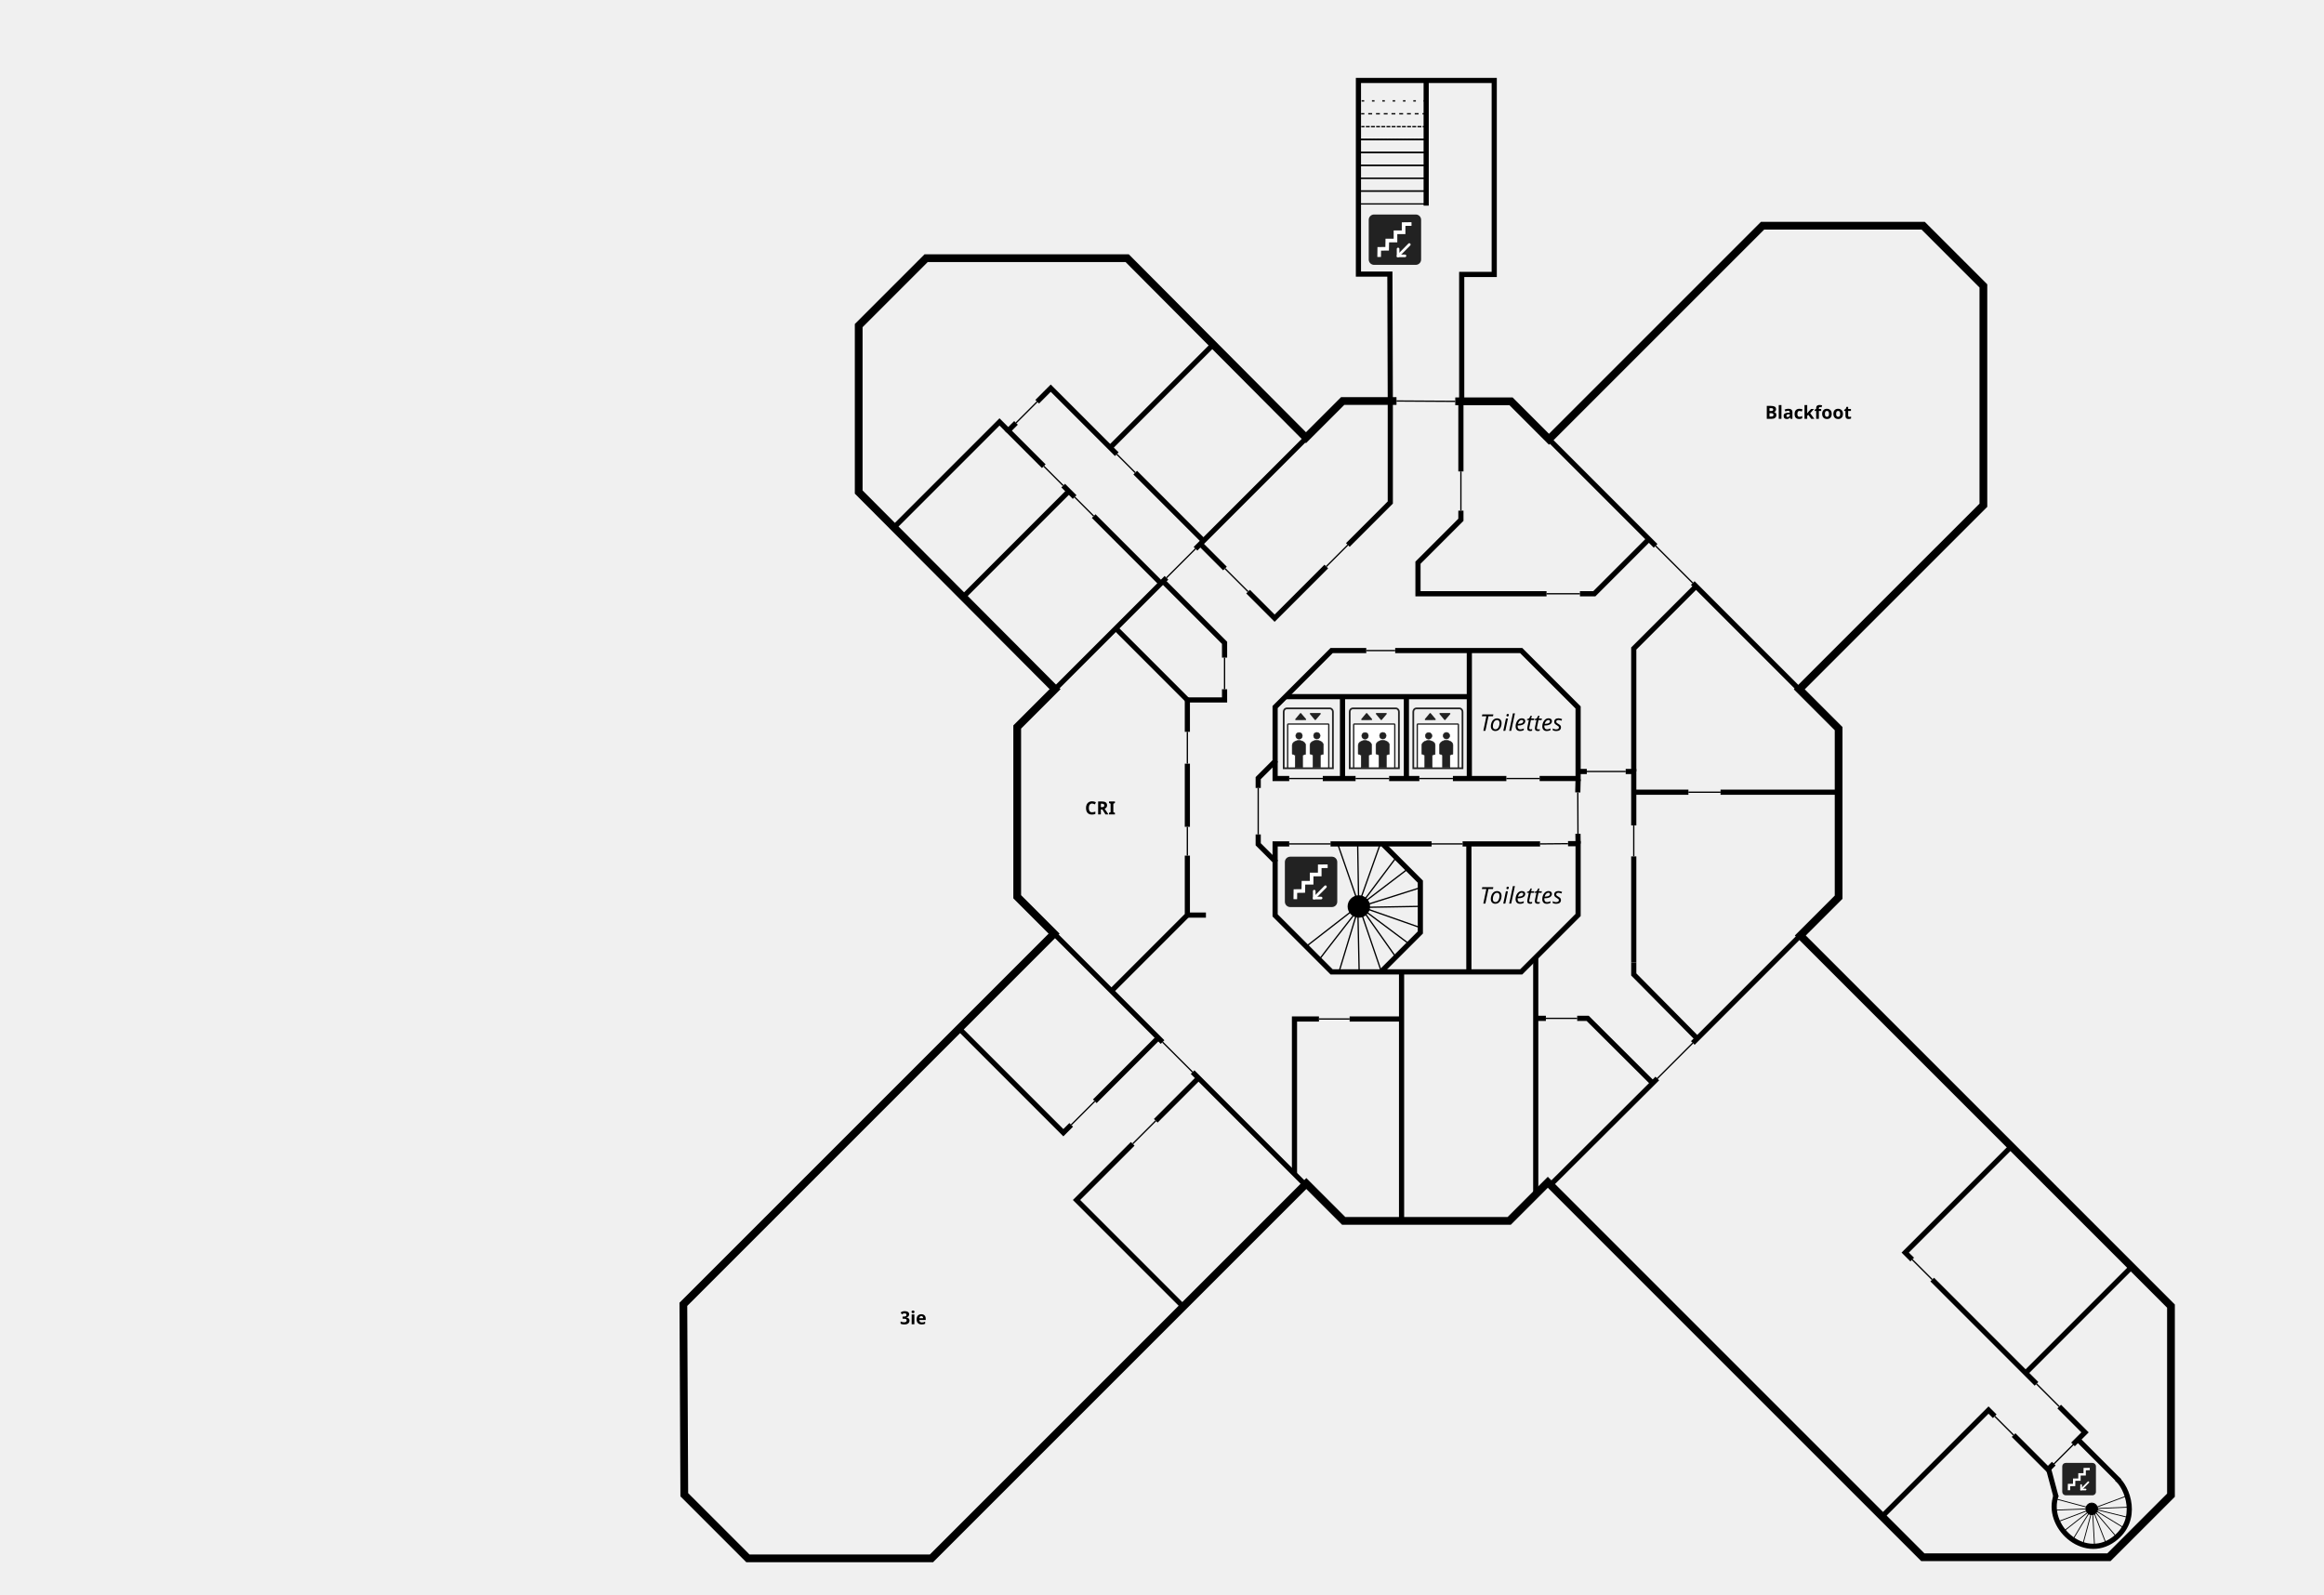
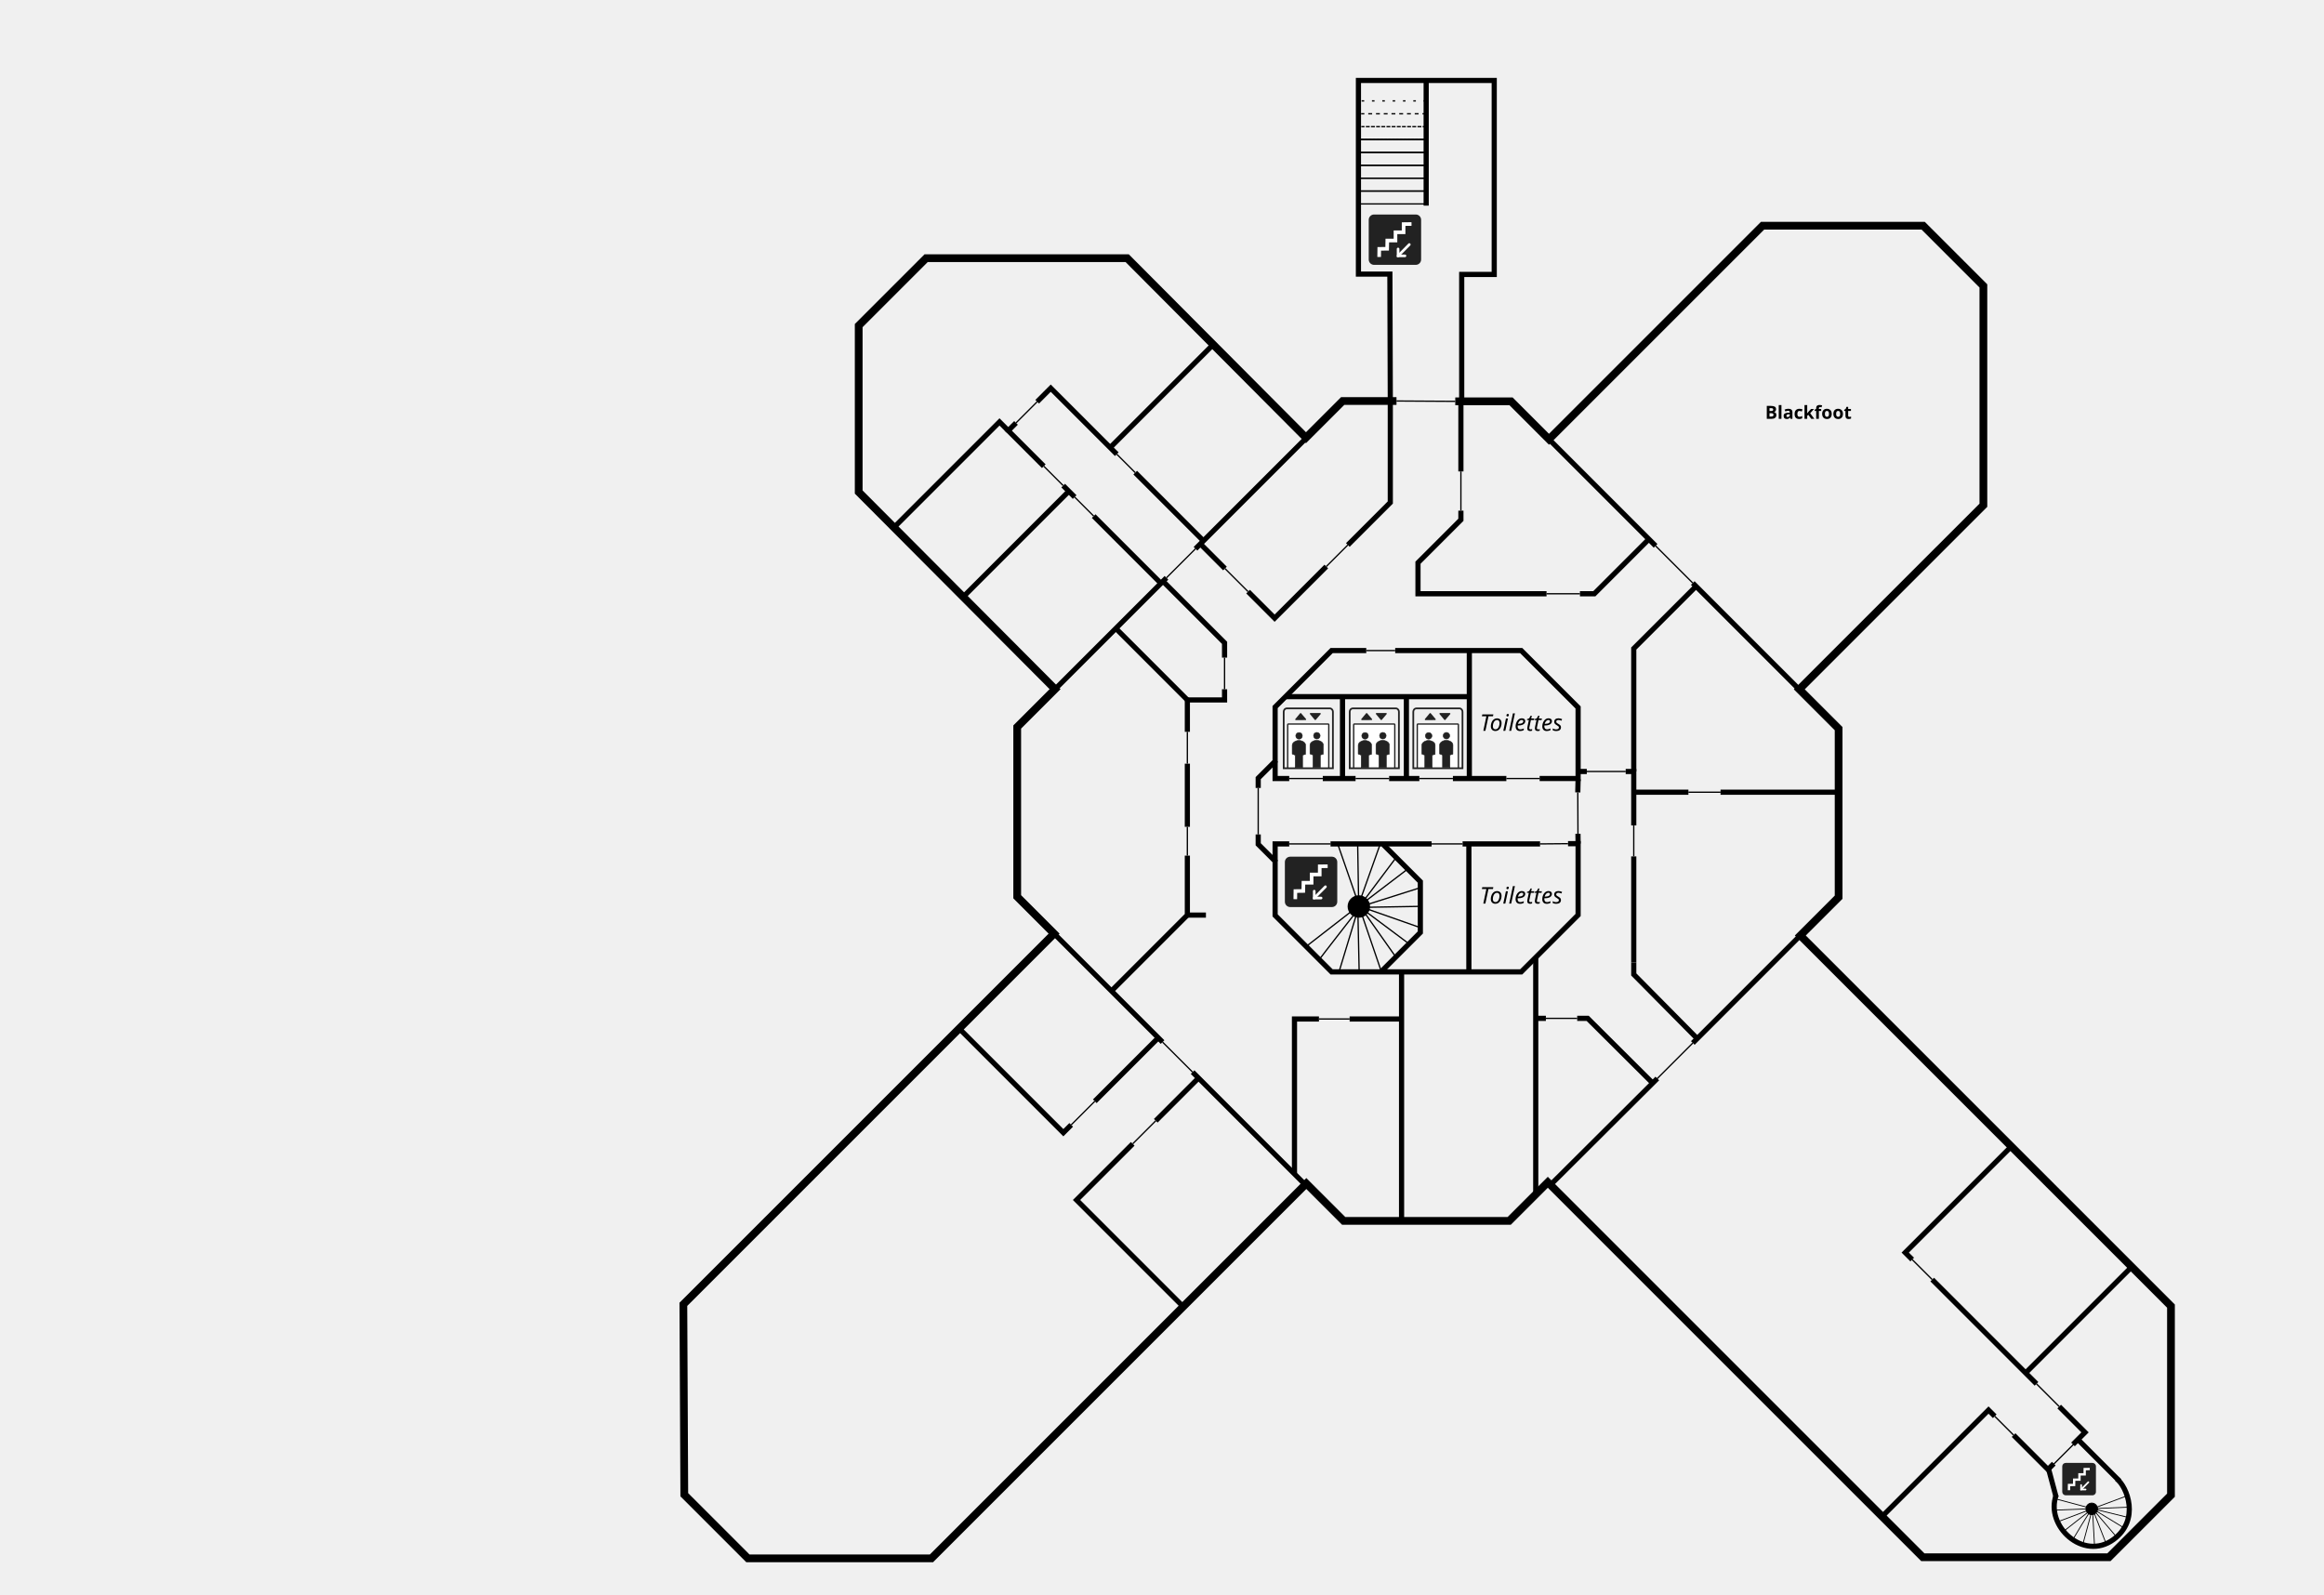
<svg xmlns="http://www.w3.org/2000/svg" xmlns:xlink="http://www.w3.org/1999/xlink" width="100%" height="100%" viewBox="0 0 1800 1235" id="svg2" version="1.1">
  <defs id="defs4">
    <clipPath id="clip0">
      <rect id="rect5457" height="615" width="613" x="0" y="0" />
    </clipPath>
  </defs>
  <g id="layer1" transform="translate(277.3214,102.2806)">
    <g id="g4314" />
    <path style="fill:none;stroke:#000000;stroke-width:6;stroke-linecap:butt;stroke-linejoin:miter;stroke-miterlimit:4;stroke-dasharray:none;stroke-opacity:1" d="m 849.821,208.612 h 43.214 l 29.375,29.375 165.438,-165.438 h 124.364 l 46.651,46.651 v 169.889 l -142.587,142.587 30.465,30.465 V 592.704 l -29.673,29.673 287.083,287.083 v 146.473 l -48.058,48.058 H 1211.964 L 921.507,813.534 891.607,843.434 H 763.393 L 734.464,814.505 444.107,1104.862 H 301.964 L 252.679,1055.576 251.964,908.076 539.107,620.934 510.536,592.362 V 460.879 L 539.861,431.554 387.765,278.857 V 149.936 l 52.212,-52.212 h 155.753 L 734.188,236.783 762.631,208.341 h 41.669" id="path910" />
    <path style="fill:none;stroke:#000000;stroke-width:4;stroke-linecap:butt;stroke-linejoin:miter;stroke-miterlimit:4;stroke-dasharray:none;stroke-opacity:1" d="m 915.167,500.78 h 29.799 l -0.004,-55.053 -44.068,-44.068 h -97.606 m -22.396,0 H 754.044 l -43.752,43.752 v 41.984 l -13.1,13.1 v 7.608" id="path912" />
    <path style="fill:none;stroke:#000000;stroke-width:4;stroke-linecap:butt;stroke-linejoin:miter;stroke-opacity:1;stroke-miterlimit:4;stroke-dasharray:none" d="m 710.292,487.396 v 13.385 h 10.922" id="path914" />
    <path style="fill:none;stroke:#000000;stroke-width:4;stroke-linecap:butt;stroke-linejoin:miter;stroke-opacity:1;stroke-miterlimit:4;stroke-dasharray:none" d="m 937.164,551.238 h 7.8 l 0,55.243 -44.068,44.068 h -97.606 -49.245 l -43.752,-43.752 v -41.984 l -13.1,-13.1 v -7.608" id="path912-7" />
    <path style="fill:none;stroke:#000000;stroke-width:4;stroke-linecap:butt;stroke-linejoin:miter;stroke-opacity:1;stroke-miterlimit:4;stroke-dasharray:none" d="m 710.292,564.812 v -13.385 h 10.922" id="path914-2" />
    <path style="fill:none;stroke:#000000;stroke-width:4;stroke-linecap:butt;stroke-linejoin:miter;stroke-miterlimit:4;stroke-dasharray:none;stroke-opacity:1" d="M 860.714,401.112 V 501.541" id="path937" />
    <path style="fill:none;stroke:#000000;stroke-width:4;stroke-linecap:butt;stroke-linejoin:miter;stroke-opacity:1;stroke-miterlimit:4;stroke-dasharray:none" d="M 860.893,437.362 H 718.75" id="path939" />
    <path style="fill:none;stroke:#000000;stroke-width:4;stroke-linecap:butt;stroke-linejoin:miter;stroke-miterlimit:4;stroke-dasharray:none;stroke-opacity:1" d="m 762.5,437.184 v 64.357" id="path941" />
    <path style="fill:none;stroke:#000000;stroke-width:4;stroke-linecap:butt;stroke-linejoin:miter;stroke-miterlimit:4;stroke-dasharray:none;stroke-opacity:1" d="m 811.964,437.719 v 63.107" id="path943" />
    <path style="fill:none;stroke:#000000;stroke-width:4;stroke-linecap:butt;stroke-linejoin:miter;stroke-opacity:1;stroke-miterlimit:4;stroke-dasharray:none" d="m 747.214,500.78 h 25.393" id="path945" />
    <path style="fill:none;stroke:#000000;stroke-width:4;stroke-linecap:butt;stroke-linejoin:miter;stroke-opacity:1;stroke-miterlimit:4;stroke-dasharray:none" d="m 798.607,500.78 h 23.393" id="path945-7" />
    <path style="fill:none;stroke:#000000;stroke-width:4;stroke-linecap:butt;stroke-linejoin:miter;stroke-opacity:1;stroke-miterlimit:4;stroke-dasharray:none" d="m 848,500.78 h 41.393" id="path945-7-7" />
    <path style="fill:none;stroke:#000000;stroke-width:4;stroke-linecap:butt;stroke-linejoin:miter;stroke-opacity:1;stroke-miterlimit:4;stroke-dasharray:none" d="m 753.214,551.428 h 78.286" id="path977" />
    <path style="fill:none;stroke:#000000;stroke-width:4;stroke-linecap:butt;stroke-linejoin:miter;stroke-opacity:1;stroke-miterlimit:4;stroke-dasharray:none" d="m 855.5,551.428 h 60" id="path979" />
    <path style="fill:none;stroke:#000000;stroke-width:4;stroke-linecap:butt;stroke-linejoin:miter;stroke-miterlimit:4;stroke-dasharray:none;stroke-opacity:1" d="m 539.107,620.934 83.984,83.984 m 23.291,23.291 86.742,86.742" id="path1001" />
    <path style="fill:none;stroke:#000000;stroke-width:4;stroke-linecap:butt;stroke-linejoin:miter;stroke-miterlimit:4;stroke-dasharray:none;stroke-opacity:1" d="M 808.227,650.536 V 844.99" id="path1059" />
    <path style="fill:none;stroke:#000000;stroke-width:4;stroke-linecap:butt;stroke-linejoin:miter;stroke-miterlimit:4;stroke-dasharray:none;stroke-opacity:1" d="m 944.963,501.328 -0.247,10.21" id="path1129" />
    <path style="fill:none;stroke:#000000;stroke-width:4;stroke-linecap:butt;stroke-linejoin:miter;stroke-miterlimit:4;stroke-dasharray:none;stroke-opacity:1" d="m 944.963,551.238 -0.11,-7.657" id="path1131" />
    <path style="fill:none;stroke:#000000;stroke-width:4;stroke-linecap:butt;stroke-linejoin:miter;stroke-miterlimit:4;stroke-dasharray:none;stroke-opacity:1" d="m 981.821,495.328 h 6.25 v 41.784" id="path1133" />
    <path style="fill:none;stroke:#000000;stroke-width:4;stroke-linecap:butt;stroke-linejoin:miter;stroke-opacity:1;stroke-miterlimit:4;stroke-dasharray:none" d="m 860.357,552.362 v 97.679" id="path1135" />
    <path style="fill:none;stroke:#000000;stroke-width:4;stroke-linecap:butt;stroke-linejoin:miter;stroke-opacity:1;stroke-miterlimit:4;stroke-dasharray:none" d="m 794.107,552.005 28.661,28.661 v 39.375 l -30.223,30.223" id="path1137" />
    <path style="fill:none;stroke:#000000;stroke-width:4;stroke-linecap:butt;stroke-linejoin:miter;stroke-miterlimit:4;stroke-dasharray:none;stroke-opacity:1" d="m 988.071,561.112 v 82.143" id="path1141" />
    <path style="fill:none;stroke:#000000;stroke-width:4;stroke-linecap:butt;stroke-linejoin:miter;stroke-opacity:1;stroke-miterlimit:4;stroke-dasharray:none" d="m 988.071,643.255 v 9.286 l 49.357,49.893" id="path1149" />
    <path style="fill:none;stroke:#000000;stroke-width:4;stroke-linecap:butt;stroke-linejoin:miter;stroke-opacity:1;stroke-miterlimit:4;stroke-dasharray:none" d="m 1117.068,622.377 -83.259,83.259" id="path1151" />
    <path style="fill:none;stroke:#000000;stroke-width:4;stroke-linecap:square;stroke-linejoin:miter;stroke-miterlimit:4;stroke-dasharray:none;stroke-opacity:1" d="m 924.363,814.782 80.518,-80.217" id="path1155" />
    <path style="fill:none;stroke:#000000;stroke-width:4;stroke-linecap:butt;stroke-linejoin:miter;stroke-miterlimit:4;stroke-dasharray:none;stroke-opacity:1" d="M 912.148,823.744 V 639.215" id="path1157" />
    <path style="fill:none;stroke:#000000;stroke-width:4;stroke-linecap:butt;stroke-linejoin:miter;stroke-miterlimit:4;stroke-dasharray:none;stroke-opacity:1" d="m 1002.585,736.555 -50.209,-49.997 h -8.121 m -24.249,0 h -8.113" id="path1163" />
    <path style="fill:none;stroke:#000000;stroke-width:1px;stroke-linecap:butt;stroke-linejoin:miter;stroke-opacity:1" d="m 1331.061,1014.158 -18.561,18.562" id="path1201" />
    <path style="fill:none;stroke:#000000;stroke-width:4;stroke-linecap:butt;stroke-linejoin:miter;stroke-opacity:1;stroke-miterlimit:4;stroke-dasharray:none" d="m 922.411,237.987 82.569,82.569" id="path1207" />
    <path style="fill:none;stroke:#000000;stroke-width:1px;stroke-linecap:butt;stroke-linejoin:miter;stroke-opacity:1" d="m 1004.98,320.556 28.789,28.789" id="path1209" />
    <path style="fill:none;stroke:#000000;stroke-width:4;stroke-linecap:butt;stroke-linejoin:miter;stroke-opacity:1;stroke-miterlimit:4;stroke-dasharray:none" d="m 1033.769,349.345 82.706,82.706" id="path1211" />
    <path style="fill:none;stroke:#000000;stroke-width:1px;stroke-linecap:butt;stroke-linejoin:miter;stroke-opacity:1" d="m 697.192,508.104 v 36" id="path1213" />
    <path style="fill:none;stroke:#000000;stroke-width:1px;stroke-linecap:butt;stroke-linejoin:miter;stroke-opacity:1" d="m 721.214,551.428 h 32" id="path1215" />
    <path style="fill:none;stroke:#000000;stroke-width:1px;stroke-linecap:butt;stroke-linejoin:miter;stroke-opacity:1" d="M 747.214,500.78 H 721.214" id="path1217" />
    <path style="fill:none;stroke:#000000;stroke-width:1px;stroke-linecap:butt;stroke-linejoin:miter;stroke-opacity:1" d="m 772.607,500.78 h 26" id="path1219" />
    <path style="fill:none;stroke:#000000;stroke-width:1px;stroke-linecap:butt;stroke-linejoin:miter;stroke-opacity:1" d="m 822,500.78 h 26" id="path1221" />
    <path style="fill:none;stroke:#000000;stroke-width:1px;stroke-linecap:butt;stroke-linejoin:miter;stroke-opacity:1" d="m 889.393,500.78 h 25.774" id="path1223" />
    <path style="fill:none;stroke:#000000;stroke-width:1px;stroke-linecap:butt;stroke-linejoin:miter;stroke-opacity:1" d="m 803.289,401.659 h -22.396" id="path1225" />
    <path style="fill:none;stroke:#000000;stroke-width:1px;stroke-linecap:butt;stroke-linejoin:miter;stroke-opacity:1" d="m 915.5,551.428 21.664,-0.189" id="path1227" />
    <path style="fill:none;stroke:#000000;stroke-width:1px;stroke-linecap:butt;stroke-linejoin:miter;stroke-opacity:1" d="m 944.716,511.538 0.137,32.043" id="path1231" />
    <path style="fill:none;stroke:#000000;stroke-width:1px;stroke-linecap:butt;stroke-linejoin:miter;stroke-opacity:1" d="m 855.5,551.428 h -24" id="path1233" />
    <circle style="fill:#000000;fill-opacity:1;stroke:#000000;stroke-width:4;stroke-linecap:square;stroke-linejoin:round;stroke-miterlimit:4;stroke-dasharray:none;paint-order:markers stroke fill" id="path1235" cx="775.131" cy="599.902" r="6.692" />
    <path style="fill:none;stroke:#000000;stroke-width:1px;stroke-linecap:butt;stroke-linejoin:miter;stroke-opacity:1" d="m 758.716,551.288 15.026,43.31" id="path1237" />
    <path style="fill:none;stroke:#000000;stroke-width:1px;stroke-linecap:butt;stroke-linejoin:miter;stroke-opacity:1" d="m 774.247,552.172 0.758,46.214 16.415,-46.088" id="path1239" />
    <path style="fill:none;stroke:#000000;stroke-width:1px;stroke-linecap:butt;stroke-linejoin:miter;stroke-opacity:1" d="m 803.415,562.779 -26.958,35.924 36.05,-27.464" id="path1241" />
    <path style="fill:none;stroke:#000000;stroke-width:1px;stroke-linecap:butt;stroke-linejoin:miter;stroke-opacity:1" d="m 822.608,585.381 -48.145,15.261 47.661,-0.821" id="path1243" />
    <path style="fill:none;stroke:#000000;stroke-width:1px;stroke-linecap:butt;stroke-linejoin:miter;stroke-opacity:1" d="m 822.482,616.19 -47.661,-16.73" id="path1245" />
    <path style="fill:none;stroke:#000000;stroke-width:1px;stroke-linecap:butt;stroke-linejoin:miter;stroke-opacity:1" d="m 813.138,628.186 -35.987,-26.895" id="path1247" />
    <path style="fill:none;stroke:#000000;stroke-width:1px;stroke-linecap:butt;stroke-linejoin:miter;stroke-opacity:1" d="m 804.047,639.424 c -0.758,-1.136 -26.895,-38.133 -26.895,-38.133" id="path1249" />
    <path style="fill:none;stroke:#000000;stroke-width:1px;stroke-linecap:butt;stroke-linejoin:miter;stroke-opacity:1" d="m 792.545,650.264 -15.772,-46.195" id="path1251" />
    <path style="fill:none;stroke:#000000;stroke-width:1px;stroke-linecap:butt;stroke-linejoin:miter;stroke-opacity:1" d="m 775.384,650.536 -1.01,-48.109" id="path1253" />
    <path style="fill:none;stroke:#000000;stroke-width:1px;stroke-linecap:butt;stroke-linejoin:miter;stroke-opacity:1" d="m 759.6,651.167 c 0.379,-1.136 14.774,-48.74 14.774,-48.74" id="path1255" />
    <path style="fill:none;stroke:#000000;stroke-width:1px;stroke-linecap:butt;stroke-linejoin:miter;stroke-opacity:1" d="m 744.448,641.065 c 1.263,-1.894 29.926,-38.638 29.926,-38.638" id="path1257" />
    <path style="fill:none;stroke:#000000;stroke-width:1px;stroke-linecap:butt;stroke-linejoin:miter;stroke-opacity:1" d="m 734.22,630.964 c 0.631,-0.505 40.601,-31.503 40.601,-31.503" id="path1259" />
    <path style="fill:none;stroke:#000000;stroke-width:1px;stroke-linecap:butt;stroke-linejoin:miter;stroke-opacity:1" d="m 849.821,208.612 -45.522,-0.271" id="path1261" />
    <path style="fill:none;stroke:#000000;stroke-width:4;stroke-linecap:butt;stroke-linejoin:miter;stroke-opacity:1;stroke-miterlimit:4;stroke-dasharray:none" d="m 854.807,209.856 v -99.545 h 25.193 V -39.959 H 774.821 V 110.041 h 24.357 l 0.323,96.785" id="path1263" />
    <path style="fill:none;stroke:#000000;stroke-width:4;stroke-linecap:butt;stroke-linejoin:miter;stroke-miterlimit:4;stroke-dasharray:none;stroke-opacity:1" d="M 827.286,-40.495 V 57.005" id="path1265" />
    <path style="fill:none;stroke:#000000;stroke-width:1px;stroke-linecap:butt;stroke-linejoin:miter;stroke-opacity:1" d="m 826.796,55.682 h -51.265" id="path1267-5" />
    <path style="fill:none;stroke:#000000;stroke-width:1px;stroke-linecap:butt;stroke-linejoin:miter;stroke-opacity:1" d="m 826.669,45.707 h -50.508" id="path1269-5" />
    <path style="fill:none;stroke:#000000;stroke-width:1px;stroke-linecap:butt;stroke-linejoin:miter;stroke-opacity:1" d="m 826.669,45.707 h -51.265" id="path1267-4-1" />
    <path style="fill:none;stroke:#000000;stroke-width:1px;stroke-linecap:butt;stroke-linejoin:miter;stroke-opacity:1" d="m 826.543,35.731 h -50.508" id="path1269-0-3" />
    <path style="fill:none;stroke:#000000;stroke-width:1px;stroke-linecap:butt;stroke-linejoin:miter;stroke-opacity:1" d="m 826.543,35.731 h -51.265" id="path1267-9-0" />
    <path style="fill:none;stroke:#000000;stroke-width:1px;stroke-linecap:butt;stroke-linejoin:miter;stroke-opacity:1" d="m 826.417,25.756 h -50.508" id="path1269-8-2" />
    <path style="fill:none;stroke:#000000;stroke-width:1px;stroke-linecap:butt;stroke-linejoin:miter;stroke-opacity:1" d="m 826.417,25.756 h -51.265" id="path1267-3-5" />
    <path style="fill:none;stroke:#000000;stroke-width:1px;stroke-linecap:butt;stroke-linejoin:miter;stroke-opacity:1" d="m 826.29,15.781 h -50.508" id="path1269-4-1" />
    <path style="fill:none;stroke:#000000;stroke-width:1px;stroke-linecap:butt;stroke-linejoin:miter;stroke-opacity:1" d="m 827.048,15.781 h -51.265" id="path1267-2-7" />
    <path style="fill:none;stroke:#000000;stroke-width:1px;stroke-linecap:butt;stroke-linejoin:miter;stroke-opacity:1" d="m 826.922,5.806 h -50.508" id="path1269-6-5" />
    <path style="fill:none;stroke:#000000;stroke-width:1px;stroke-linecap:butt;stroke-linejoin:miter;stroke-opacity:1" d="m 826.922,5.806 h -51.265" id="path1267-1-5" />
    <path style="fill:none;stroke:#000000;stroke-width:1;stroke-linecap:butt;stroke-linejoin:miter;stroke-miterlimit:4;stroke-dasharray:2, 1;stroke-dashoffset:0;stroke-opacity:1" d="m 826.922,5.806 h -50.508" id="path1269-69-4" />
    <path style="fill:none;stroke:#000000;stroke-width:1px;stroke-linecap:butt;stroke-linejoin:miter;stroke-opacity:1" d="m 827.679,5.806 h -51.265" id="path1267-2-5-5" />
    <path style="fill:none;stroke:#000000;stroke-width:1;stroke-linecap:butt;stroke-linejoin:miter;stroke-miterlimit:4;stroke-dasharray:3, 1;stroke-dashoffset:0;stroke-opacity:1" d="m 827.553,-4.17 h -50.508" id="path1269-69-8-7" />
    <path style="fill:none;stroke:#000000;stroke-width:1;stroke-linecap:butt;stroke-linejoin:miter;stroke-miterlimit:4;stroke-dasharray:3, 3;stroke-dashoffset:0;stroke-opacity:1" d="m 827.427,-14.145 h -50.508" id="path1269-69-1-15" />
    <path style="fill:none;stroke:#000000;stroke-width:1;stroke-linecap:butt;stroke-linejoin:miter;stroke-miterlimit:4;stroke-dasharray:2, 6;stroke-dashoffset:0;stroke-opacity:1" d="m 827.301,-24.12 h -50.508" id="path1269-69-1-1-6" />
-     <a xlink:href="kb-paritalie-f3.svg" id="a2089" transform="matrix(0.5742095,0,0,0.5742095,871.8671,96.22347)">
+     <a xlink:href="kb-paritalie-f3.svg" transform="matrix(0.5742095,0,0,0.5742095,871.8671,96.22347)" id="a2089">
      <g id="g2024" transform="matrix(0.136674,0,0,0.136674,17.89789,-153.8829)">
        <rect style="fill:#222222;fill-opacity:1;stroke:none;stroke-width:27.995;stroke-linecap:round;stroke-linejoin:round;stroke-miterlimit:4;stroke-dasharray:none;stroke-opacity:1;paint-order:markers stroke fill" id="rect1968" width="516.986" height="497.102" x="-1265.884" y="713.696" ry="52.714" />
        <path style="fill:none;stroke:#ffffff;stroke-width:35.781;stroke-linecap:butt;stroke-linejoin:miter;stroke-miterlimit:4;stroke-dasharray:none;stroke-opacity:1" d="m -1163.01,1132.955 1,-80 78,-1 1.353,-81.317 h 80.761 v -81.325 h 80.052 l 0.187,-80.675 78,-1" id="path1903" />
        <g id="g1996" transform="translate(20.33134,24.84941)">
          <path style="fill:none;stroke:#ffffff;stroke-width:25.932;stroke-linecap:round;stroke-linejoin:miter;stroke-miterlimit:4;stroke-dasharray:none;stroke-opacity:1" d="M -885.838,985.217 -996.563,1096.966" id="path1905" />
          <path style="fill:none;stroke:#ffffff;stroke-width:25.932;stroke-linecap:round;stroke-linejoin:miter;stroke-miterlimit:4;stroke-dasharray:none;stroke-opacity:1" d="m -928.614,1096.966 -67.95,1e-4 3.3e-4,-67.949" id="path1907" />
        </g>
      </g>
    </a>
-     <a xlink:href="kb-paritalie-f5.svg" transform="matrix(0.4492664,0,0,0.4492664,273.4336,614.7173)" id="a1820-2">
+     <a xlink:href="kb-paritalie-f5.svg" id="a1820-2" transform="matrix(0.4492664,0,0,0.4492664,273.4336,614.7173)">
      <g id="g1779-6" transform="matrix(2.242849,0,0,2.242849,820.2758,-867.3743)">
        <path style="fill:none;stroke:#222222;stroke-width:1.323;stroke-linecap:butt;stroke-linejoin:miter;stroke-miterlimit:4;stroke-dasharray:none;stroke-opacity:1" d="M 112.236,265.75 H 74.411 v -43.415 c 0,-1.194 0.856,-2.592 2.491,-2.592 h 32.994 c 1.425,0 2.348,1.373 2.348,2.582 z" id="path1676-5" />
        <rect style="fill:#ffffff;fill-opacity:1;stroke:#222222;stroke-width:2.022;stroke-linecap:round;stroke-linejoin:round;stroke-miterlimit:4;stroke-dasharray:none;stroke-opacity:1;paint-order:markers stroke fill" id="rect1588-0-8-3-3" width="30.571" height="32.832" x="77.986" y="232.268" rx="0" />
        <path style="fill:#222222;fill-opacity:1;stroke:#222222;stroke-width:1;stroke-linecap:butt;stroke-linejoin:round;stroke-miterlimit:4;stroke-dasharray:none;stroke-opacity:1" d="m 94.997,223.799 3.681,4.417 3.744,-4.396 z" id="path1605-1-3-5" />
        <path style="fill:#222222;fill-opacity:1;stroke:#222222;stroke-width:1;stroke-linecap:butt;stroke-linejoin:round;stroke-miterlimit:4;stroke-dasharray:none;stroke-opacity:1" d="m 83.745,228.238 3.681,-4.417 3.744,4.396 z" id="path1605-2-4-8-2" />
        <path style="fill:#222222;fill-opacity:1;stroke:#222222;stroke-width:0.395;stroke-linecap:butt;stroke-linejoin:round;stroke-miterlimit:4;stroke-dasharray:none;stroke-opacity:1" d="m 83.241,255.695 v 9.54 h 5.684 v -9.556 l 2.259,-0.658 0.033,-7.07 c 0.009,-1.912 -2.35,-3.553 -5.201,-3.557 -2.508,-0.003 -5.065,1.714 -5.065,3.681 v 6.723 z" id="path1011-82-7-9" />
        <circle style="fill:#222222;fill-opacity:1;stroke:#222222;stroke-width:0.395;stroke-linecap:round;stroke-linejoin:round;stroke-miterlimit:4;stroke-dasharray:none;stroke-opacity:1;paint-order:markers stroke fill" id="path1013-7-0-7" cx="86.224" cy="240.836" r="2.538" />
        <path style="fill:#222222;fill-opacity:1;stroke:#222222;stroke-width:0.395;stroke-linecap:butt;stroke-linejoin:round;stroke-miterlimit:4;stroke-dasharray:none;stroke-opacity:1" d="m 96.903,255.595 v 9.54 h 5.684 v -9.556 l 2.259,-0.658 0.033,-7.07 c 0.009,-1.912 -2.35,-3.553 -5.201,-3.557 -2.508,-0.003 -5.065,1.714 -5.065,3.681 v 6.723 z" id="path1011-8-3-8-2" />
        <circle style="fill:#222222;fill-opacity:1;stroke:#222222;stroke-width:0.395;stroke-linecap:round;stroke-linejoin:round;stroke-miterlimit:4;stroke-dasharray:none;stroke-opacity:1;paint-order:markers stroke fill" id="path1013-5-5-5-4" cx="99.886" cy="240.737" r="2.538" />
      </g>
    </a>
-     <a xlink:href="kb-paritalie-f5.svg" transform="matrix(0.4492664,0,0,0.4492664,324.5571,614.7173)" id="a1820-2-2">
+     <a xlink:href="kb-paritalie-f5.svg" id="a1820-2-2" transform="matrix(0.4492664,0,0,0.4492664,324.5571,614.7173)">
      <g id="g1779-6-2" transform="matrix(2.242849,0,0,2.242849,820.2758,-867.3743)">
        <path style="fill:none;stroke:#222222;stroke-width:1.323;stroke-linecap:butt;stroke-linejoin:miter;stroke-miterlimit:4;stroke-dasharray:none;stroke-opacity:1" d="M 112.236,265.75 H 74.411 v -43.415 c 0,-1.194 0.856,-2.592 2.491,-2.592 h 32.994 c 1.425,0 2.348,1.373 2.348,2.582 z" id="path1676-5-7" />
        <rect style="fill:#ffffff;fill-opacity:1;stroke:#222222;stroke-width:2.022;stroke-linecap:round;stroke-linejoin:round;stroke-miterlimit:4;stroke-dasharray:none;stroke-opacity:1;paint-order:markers stroke fill" id="rect1588-0-8-3-3-1" width="30.571" height="32.832" x="77.986" y="232.268" rx="0" />
        <path style="fill:#222222;fill-opacity:1;stroke:#222222;stroke-width:1;stroke-linecap:butt;stroke-linejoin:round;stroke-miterlimit:4;stroke-dasharray:none;stroke-opacity:1" d="m 94.997,223.799 3.681,4.417 3.744,-4.396 z" id="path1605-1-3-5-6" />
        <path style="fill:#222222;fill-opacity:1;stroke:#222222;stroke-width:1;stroke-linecap:butt;stroke-linejoin:round;stroke-miterlimit:4;stroke-dasharray:none;stroke-opacity:1" d="m 83.745,228.238 3.681,-4.417 3.744,4.396 z" id="path1605-2-4-8-2-7" />
        <path style="fill:#222222;fill-opacity:1;stroke:#222222;stroke-width:0.395;stroke-linecap:butt;stroke-linejoin:round;stroke-miterlimit:4;stroke-dasharray:none;stroke-opacity:1" d="m 83.241,255.695 v 9.54 h 5.684 v -9.556 l 2.259,-0.658 0.033,-7.07 c 0.009,-1.912 -2.35,-3.553 -5.201,-3.557 -2.508,-0.003 -5.065,1.714 -5.065,3.681 v 6.723 z" id="path1011-82-7-9-5" />
        <circle style="fill:#222222;fill-opacity:1;stroke:#222222;stroke-width:0.395;stroke-linecap:round;stroke-linejoin:round;stroke-miterlimit:4;stroke-dasharray:none;stroke-opacity:1;paint-order:markers stroke fill" id="path1013-7-0-7-3" cx="86.224" cy="240.836" r="2.538" />
        <path style="fill:#222222;fill-opacity:1;stroke:#222222;stroke-width:0.395;stroke-linecap:butt;stroke-linejoin:round;stroke-miterlimit:4;stroke-dasharray:none;stroke-opacity:1" d="m 96.903,255.595 v 9.54 h 5.684 v -9.556 l 2.259,-0.658 0.033,-7.07 c 0.009,-1.912 -2.35,-3.553 -5.201,-3.557 -2.508,-0.003 -5.065,1.714 -5.065,3.681 v 6.723 z" id="path1011-8-3-8-2-2" />
        <circle style="fill:#222222;fill-opacity:1;stroke:#222222;stroke-width:0.395;stroke-linecap:round;stroke-linejoin:round;stroke-miterlimit:4;stroke-dasharray:none;stroke-opacity:1;paint-order:markers stroke fill" id="path1013-5-5-5-4-2" cx="99.886" cy="240.737" r="2.538" />
      </g>
    </a>
-     <a xlink:href="kb-paritalie-f5.svg" transform="matrix(0.4492664,0,0,0.4492664,373.807,614.7173)" id="a1820-2-6">
+     <a xlink:href="kb-paritalie-f5.svg" id="a1820-2-6" transform="matrix(0.4492664,0,0,0.4492664,373.807,614.7173)">
      <g id="g1779-6-6" transform="matrix(2.242849,0,0,2.242849,820.2758,-867.3743)">
        <path style="fill:none;stroke:#222222;stroke-width:1.323;stroke-linecap:butt;stroke-linejoin:miter;stroke-miterlimit:4;stroke-dasharray:none;stroke-opacity:1" d="M 112.236,265.75 H 74.411 v -43.415 c 0,-1.194 0.856,-2.592 2.491,-2.592 h 32.994 c 1.425,0 2.348,1.373 2.348,2.582 z" id="path1676-5-3" />
        <rect style="fill:#ffffff;fill-opacity:1;stroke:#222222;stroke-width:2.022;stroke-linecap:round;stroke-linejoin:round;stroke-miterlimit:4;stroke-dasharray:none;stroke-opacity:1;paint-order:markers stroke fill" id="rect1588-0-8-3-3-7" width="30.571" height="32.832" x="77.986" y="232.268" rx="0" />
        <path style="fill:#222222;fill-opacity:1;stroke:#222222;stroke-width:1;stroke-linecap:butt;stroke-linejoin:round;stroke-miterlimit:4;stroke-dasharray:none;stroke-opacity:1" d="m 94.997,223.799 3.681,4.417 3.744,-4.396 z" id="path1605-1-3-5-0" />
        <path style="fill:#222222;fill-opacity:1;stroke:#222222;stroke-width:1;stroke-linecap:butt;stroke-linejoin:round;stroke-miterlimit:4;stroke-dasharray:none;stroke-opacity:1" d="m 83.745,228.238 3.681,-4.417 3.744,4.396 z" id="path1605-2-4-8-2-4" />
        <path style="fill:#222222;fill-opacity:1;stroke:#222222;stroke-width:0.395;stroke-linecap:butt;stroke-linejoin:round;stroke-miterlimit:4;stroke-dasharray:none;stroke-opacity:1" d="m 83.241,255.695 v 9.54 h 5.684 v -9.556 l 2.259,-0.658 0.033,-7.07 c 0.009,-1.912 -2.35,-3.553 -5.201,-3.557 -2.508,-0.003 -5.065,1.714 -5.065,3.681 v 6.723 z" id="path1011-82-7-9-3" />
        <circle style="fill:#222222;fill-opacity:1;stroke:#222222;stroke-width:0.395;stroke-linecap:round;stroke-linejoin:round;stroke-miterlimit:4;stroke-dasharray:none;stroke-opacity:1;paint-order:markers stroke fill" id="path1013-7-0-7-6" cx="86.224" cy="240.836" r="2.538" />
        <path style="fill:#222222;fill-opacity:1;stroke:#222222;stroke-width:0.395;stroke-linecap:butt;stroke-linejoin:round;stroke-miterlimit:4;stroke-dasharray:none;stroke-opacity:1" d="m 96.903,255.595 v 9.54 h 5.684 v -9.556 l 2.259,-0.658 0.033,-7.07 c 0.009,-1.912 -2.35,-3.553 -5.201,-3.557 -2.508,-0.003 -5.065,1.714 -5.065,3.681 v 6.723 z" id="path1011-8-3-8-2-4" />
        <circle style="fill:#222222;fill-opacity:1;stroke:#222222;stroke-width:0.395;stroke-linecap:round;stroke-linejoin:round;stroke-miterlimit:4;stroke-dasharray:none;stroke-opacity:1;paint-order:markers stroke fill" id="path1013-5-5-5-4-9" cx="99.886" cy="240.737" r="2.538" />
      </g>
    </a>
-     <a xlink:href="kb-paritalie-f3.svg" transform="matrix(0.5742095,0,0,0.5742095,806.9168,593.6795)" id="a2089-6">
+     <a xlink:href="kb-paritalie-f3.svg" id="a2089-6" transform="matrix(0.5742095,0,0,0.5742095,806.9168,593.6795)">
      <g id="g2024-1" transform="matrix(0.136674,0,0,0.136674,17.89789,-153.8829)">
        <rect style="fill:#222222;fill-opacity:1;stroke:none;stroke-width:27.995;stroke-linecap:round;stroke-linejoin:round;stroke-miterlimit:4;stroke-dasharray:none;stroke-opacity:1;paint-order:markers stroke fill" id="rect1968-2" width="516.986" height="497.102" x="-1265.884" y="713.696" ry="52.714" />
        <path style="fill:none;stroke:#ffffff;stroke-width:35.781;stroke-linecap:butt;stroke-linejoin:miter;stroke-miterlimit:4;stroke-dasharray:none;stroke-opacity:1" d="m -1163.01,1132.955 1,-80 78,-1 1.353,-81.317 h 80.761 v -81.325 h 80.052 l 0.187,-80.675 78,-1" id="path1903-8" />
        <g id="g1996-9" transform="translate(20.33134,24.84941)">
          <path style="fill:none;stroke:#ffffff;stroke-width:25.932;stroke-linecap:round;stroke-linejoin:miter;stroke-miterlimit:4;stroke-dasharray:none;stroke-opacity:1" d="M -885.838,985.217 -996.563,1096.966" id="path1905-1" />
          <path style="fill:none;stroke:#ffffff;stroke-width:25.932;stroke-linecap:round;stroke-linejoin:miter;stroke-miterlimit:4;stroke-dasharray:none;stroke-opacity:1" d="m -928.614,1096.966 -67.95,1e-4 3.3e-4,-67.949" id="path1907-5" />
        </g>
      </g>
    </a>
-     <a xlink:href="kb-paritalie-f3.svg" id="a2089-6-4" transform="matrix(0.3691993,0,0,0.3691993,1377.218,1051.726)">
+     <a xlink:href="kb-paritalie-f3.svg" transform="matrix(0.3691993,0,0,0.3691993,1377.218,1051.726)" id="a2089-6-4">
      <g id="g2024-1-92" transform="matrix(0.136674,0,0,0.136674,17.89789,-153.8829)">
        <rect style="fill:#222222;fill-opacity:1;stroke:none;stroke-width:27.995;stroke-linecap:round;stroke-linejoin:round;stroke-miterlimit:4;stroke-dasharray:none;stroke-opacity:1;paint-order:markers stroke fill" id="rect1968-2-8" width="516.986" height="497.102" x="-1265.884" y="713.696" ry="52.714" />
        <path style="fill:none;stroke:#ffffff;stroke-width:35.781;stroke-linecap:butt;stroke-linejoin:miter;stroke-miterlimit:4;stroke-dasharray:none;stroke-opacity:1" d="m -1163.01,1132.955 1,-80 78,-1 1.353,-81.317 h 80.761 v -81.325 h 80.052 l 0.187,-80.675 78,-1" id="path1903-8-5" />
        <g id="g1996-9-5" transform="translate(20.33134,24.84941)">
          <path style="fill:none;stroke:#ffffff;stroke-width:25.932;stroke-linecap:round;stroke-linejoin:miter;stroke-miterlimit:4;stroke-dasharray:none;stroke-opacity:1" d="M -885.838,985.217 -996.563,1096.966" id="path1905-1-38" />
          <path style="fill:none;stroke:#ffffff;stroke-width:25.932;stroke-linecap:round;stroke-linejoin:miter;stroke-miterlimit:4;stroke-dasharray:none;stroke-opacity:1" d="m -928.614,1096.966 -67.95,1e-4 3.3e-4,-67.949" id="path1907-5-5" />
        </g>
      </g>
    </a>
    <g id="g1801" transform="matrix(-0.5864037,-0.2598548,0.2598548,-0.5864037,1842.829,2039.957)" style="stroke-width:0.999;stroke-miterlimit:4;stroke-dasharray:none">
      <path style="fill:none;stroke:#000000;stroke-width:0.999;stroke-linecap:butt;stroke-linejoin:miter;stroke-opacity:1;stroke-miterlimit:4;stroke-dasharray:none" d="m 1373.893,1064.81 -46.972,7.45 42.174,-20.708" id="path1664-2" />
      <path style="fill:none;stroke:#000000;stroke-width:0.999;stroke-linecap:butt;stroke-linejoin:miter;stroke-opacity:1;stroke-miterlimit:4;stroke-dasharray:none" d="m 1359.372,1040.314 -32.451,31.946 21.087,-39.648" id="path1666-6" />
      <path style="fill:none;stroke:#000000;stroke-width:0.999;stroke-linecap:butt;stroke-linejoin:miter;stroke-opacity:1;stroke-miterlimit:4;stroke-dasharray:none" d="m 1333.486,1028.445 c 0,0 -4.672,41.416 -6.566,43.815 l -6.819,-44.068" id="path1668-7" />
      <path style="fill:none;stroke:#000000;stroke-width:0.999;stroke-linecap:butt;stroke-linejoin:miter;stroke-opacity:1;stroke-miterlimit:4;stroke-dasharray:none" d="m 1306.97,1033.243 19.951,39.017 -31.441,-31.188" id="path1670-9" />
      <path style="fill:none;stroke:#000000;stroke-width:0.999;stroke-linecap:butt;stroke-linejoin:miter;stroke-opacity:1;stroke-miterlimit:4;stroke-dasharray:none" d="m 1326.92,1072.26 -39.901,-19.193" id="path1672-4" />
      <path style="fill:none;stroke:#000000;stroke-width:0.999;stroke-linecap:butt;stroke-linejoin:miter;stroke-opacity:1;stroke-miterlimit:4;stroke-dasharray:none" d="m 1282.726,1066.451 44.194,5.808 -43.058,7.702" id="path1674-9" />
      <path style="fill:none;stroke:#000000;stroke-width:0.999;stroke-linecap:butt;stroke-linejoin:miter;stroke-opacity:1;stroke-miterlimit:4;stroke-dasharray:none" d="m 1287.02,1091.958 39.901,-19.698 -31.946,31.189" id="path1676-9" />
      <circle style="fill:#000000;fill-opacity:1;stroke:#000000;stroke-width:0.999;stroke-linecap:square;stroke-linejoin:round;stroke-miterlimit:4;stroke-dasharray:none;stroke-dashoffset:0;paint-order:markers stroke fill" id="path1680-3" cx="1327.615" cy="1071.692" r="7.008" />
      <path style="fill:none;stroke:#000000;stroke-width:6.236;stroke-linecap:butt;stroke-linejoin:miter;stroke-miterlimit:4;stroke-dasharray:none;stroke-opacity:1" d="m 1373.611,1069.467 c -2.625,-39.551 -62.433,-59.987 -84.979,-20.961 -19.961,34.551 10.537,64.859 26.264,68.69" id="path1682-3" />
    </g>
    <path style="fill:none;stroke:#000000;stroke-width:4;stroke-linecap:butt;stroke-linejoin:miter;stroke-opacity:1;stroke-miterlimit:4;stroke-dasharray:none" d="m 1364.24,1044.937 -31.946,-31.946" id="path1803" />
    <path style="fill:none;stroke:#000000;stroke-width:4;stroke-linecap:butt;stroke-linejoin:miter;stroke-opacity:1;stroke-miterlimit:4;stroke-dasharray:none" d="m 1315.184,1057.374 -5.764,-21.513" id="path1805" />
    <text xml:space="preserve" style="font-size:17.777px;line-height:1.25;font-family:Bahagia;-inkscape-font-specification:Bahagia;stroke-width:0.556" x="868.851" y="463.828" id="text1809">
      <tspan id="tspan1807" x="868.851" y="463.828" style="font-style:italic;font-variant:normal;font-weight:normal;font-stretch:normal;font-size:17.777px;font-family:'Atkinson Hyperlegible';-inkscape-font-specification:'Atkinson Hyperlegible Italic';stroke-width:0.556">Toilettes</tspan>
    </text>
    <text xml:space="preserve" style="font-size:17.777px;line-height:1.25;font-family:Bahagia;-inkscape-font-specification:Bahagia;stroke-width:0.556" x="868.832" y="597.652" id="text1809-2">
      <tspan id="tspan1807-5" x="868.832" y="597.652" style="font-style:italic;font-variant:normal;font-weight:normal;font-stretch:normal;font-size:17.777px;font-family:'Atkinson Hyperlegible';-inkscape-font-specification:'Atkinson Hyperlegible Italic';stroke-width:0.556">Toilettes</tspan>
    </text>
    <text xml:space="preserve" style="font-size:14.029px;line-height:0.75;font-family:Bahagia;-inkscape-font-specification:Bahagia;text-align:start;text-anchor:start;stroke-width:0.351" x="1089.834" y="222.156" id="text1813-5-2-9-9-7">
      <tspan x="1089.834" y="222.156" style="font-style:normal;font-variant:normal;font-weight:bold;font-stretch:normal;font-family:'Atkinson Hyperlegible';-inkscape-font-specification:'Atkinson Hyperlegible Bold';text-align:start;text-anchor:start;stroke-width:0.351" id="tspan1193-0-4-4-0">Blackfoot</tspan>
    </text>
    <path style="fill:none;stroke:#000000;stroke-width:4;stroke-linecap:butt;stroke-linejoin:miter;stroke-miterlimit:4;stroke-dasharray:none;stroke-opacity:1" d="m 1279.687,786.622 -81.37,81.37 5.415,5.415 m 15.492,15.492 80.768,80.768 m 17.598,17.598 20.004,20.004 -9.325,9.325 m -14.89,14.89 -4.512,4.512 -26.622,-26.622 m -14.589,-14.589 -4.813,-4.813 -82.724,82.723" id="path1268" />
    <path style="fill:none;stroke:#000000;stroke-width:4;stroke-linecap:butt;stroke-linejoin:miter;stroke-opacity:1;stroke-miterlimit:4;stroke-dasharray:none" d="m 1291.719,961.093 81.219,-81.22" id="path1270" />
    <path style="fill:none;stroke:#000000;stroke-width:1px;stroke-linecap:butt;stroke-linejoin:miter;stroke-opacity:1" d="m 1203.731,873.406 15.492,15.492" id="path1272" />
    <path style="fill:none;stroke:#000000;stroke-width:1px;stroke-linecap:butt;stroke-linejoin:miter;stroke-opacity:1" d="m 1317.589,987.264 -17.598,-17.598" id="path1274" />
    <path style="fill:none;stroke:#000000;stroke-width:1px;stroke-linecap:butt;stroke-linejoin:miter;stroke-opacity:1" d="m 1267.654,994.784 14.589,14.589" id="path1276" />
    <path style="fill:none;stroke:#000000;stroke-width:1px;stroke-linecap:butt;stroke-linejoin:miter;stroke-opacity:1" d="m 1004.881,734.564 28.928,-28.928" id="path1278" />
    <path style="fill:none;stroke:#000000;stroke-width:1px;stroke-linecap:butt;stroke-linejoin:miter;stroke-opacity:1" d="m 920.006,686.559 h 24.249" id="path1280" />
    <path style="fill:none;stroke:#000000;stroke-width:1px;stroke-linecap:butt;stroke-linejoin:miter;stroke-opacity:1" d="m 981.821,495.328 h -35.865" id="path1282" />
    <path style="fill:none;stroke:#000000;stroke-width:4;stroke-linecap:butt;stroke-linejoin:miter;stroke-miterlimit:4;stroke-dasharray:none;stroke-opacity:1" d="m 988.497,511.379 h 41.903 m 24.887,0 h 91.889" id="path1284" />
    <path style="fill:none;stroke:#000000;stroke-width:1px;stroke-linecap:butt;stroke-linejoin:miter;stroke-opacity:1" d="m 1030.401,511.379 h 24.887" id="path1286" />
    <path style="fill:none;stroke:#000000;stroke-width:4;stroke-linecap:butt;stroke-linejoin:miter;stroke-opacity:1;stroke-miterlimit:4;stroke-dasharray:none" d="m 945.956,495.328 h 5.743" id="path1288" />
    <path style="fill:none;stroke:#000000;stroke-width:4;stroke-linecap:butt;stroke-linejoin:miter;stroke-opacity:1;stroke-miterlimit:4;stroke-dasharray:none" d="m 988.071,495.328 v -95.251 l 48.194,-48.194" id="path1290" />
    <path style="fill:none;stroke:#000000;stroke-width:4;stroke-linecap:butt;stroke-linejoin:miter;stroke-miterlimit:4;stroke-dasharray:none;stroke-opacity:1" d="m 1000.231,314.947 -42.716,42.715 -11.13,0 m -25.87,0 h -99.569 v -24.065 l 33.24,-33.24 v -7.069 m 0,-30.382 v -53.545" id="path1292" />
    <path style="fill:none;stroke:#000000;stroke-width:4;stroke-linecap:butt;stroke-linejoin:miter;stroke-miterlimit:4;stroke-dasharray:none;stroke-opacity:1" d="m 799.501,206.826 v 80.145 l -32.895,32.895 m -16.695,16.695 -40.008,40.008 -20.562,-20.562 M 671.443,338.11 652.04,318.707" id="path1294" />
    <path style="fill:none;stroke:#000000;stroke-width:1px;stroke-linecap:butt;stroke-linejoin:miter;stroke-opacity:1" d="m 749.911,336.562 16.695,-16.695" id="path1296" />
    <path style="fill:none;stroke:#000000;stroke-width:1px;stroke-linecap:butt;stroke-linejoin:miter;stroke-opacity:1" d="m 920.516,357.662 h 25.87" id="path1298" />
    <path style="fill:none;stroke:#000000;stroke-width:1px;stroke-linecap:butt;stroke-linejoin:miter;stroke-opacity:1" d="M 854.187,293.288 V 262.906" id="path1300" />
    <path style="fill:none;stroke:#000000;stroke-width:4;stroke-linecap:butt;stroke-linejoin:miter;stroke-miterlimit:4;stroke-dasharray:none;stroke-opacity:1" d="m 539.861,431.554 86.267,-86.267 m 22.486,-22.486 86.484,-86.484" id="path1304" />
    <path style="fill:none;stroke:#000000;stroke-width:4;stroke-linecap:butt;stroke-linejoin:miter;stroke-miterlimit:4;stroke-dasharray:none;stroke-opacity:1" d="m 654.76,316.646 -52.821,-52.821 m -14.289,-14.289 -51.138,-51.138 -10.513,10.513 m -16.394,16.394 -6.016,6.016 27.524,27.524 m 15.041,15.041 8.874,8.874 m 14.74,14.74 52.341,52.341" id="path1306" />
    <path style="fill:none;stroke:#000000;stroke-width:4;stroke-linecap:butt;stroke-linejoin:miter;stroke-opacity:1;stroke-miterlimit:4;stroke-dasharray:none" d="m 503.589,231.321 -6.771,-6.771 -83.055,83.055" id="path1308" />
    <path style="fill:none;stroke:#000000;stroke-width:4;stroke-linecap:butt;stroke-linejoin:miter;stroke-opacity:1;stroke-miterlimit:4;stroke-dasharray:none" d="M 550.666,278.097 469.146,359.618" id="path1310" />
    <path style="fill:none;stroke:#000000;stroke-width:4;stroke-linecap:butt;stroke-linejoin:miter;stroke-opacity:1;stroke-miterlimit:4;stroke-dasharray:none" d="m 582.402,244.557 80.768,-80.768" id="path1312" />
    <path style="fill:none;stroke:#000000;stroke-width:1px;stroke-linecap:butt;stroke-linejoin:miter;stroke-opacity:1" d="M 601.939,263.825 587.651,249.536" id="path1314" />
    <path style="fill:none;stroke:#000000;stroke-width:1px;stroke-linecap:butt;stroke-linejoin:miter;stroke-opacity:1" d="M 526,208.91 509.605,225.305" id="path1316" />
    <path style="fill:none;stroke:#000000;stroke-width:1px;stroke-linecap:butt;stroke-linejoin:miter;stroke-opacity:1" d="M 531.113,258.845 546.154,273.886" id="path1318" />
    <path style="fill:none;stroke:#000000;stroke-width:1px;stroke-linecap:butt;stroke-linejoin:miter;stroke-opacity:1" d="m 555.028,282.76 14.74,14.74" id="path1320" />
    <path style="fill:none;stroke:#000000;stroke-width:1px;stroke-linecap:butt;stroke-linejoin:miter;stroke-opacity:1" d="m 626.128,345.287 22.486,-22.486" id="path1322" />
    <path style="fill:none;stroke:#000000;stroke-width:1px;stroke-linecap:butt;stroke-linejoin:miter;stroke-opacity:1" d="m 671.443,338.11 17.898,17.898" id="path1324" />
    <path style="fill:none;stroke:#000000;stroke-width:4;stroke-linecap:butt;stroke-linejoin:miter;stroke-miterlimit:4;stroke-dasharray:none;stroke-opacity:1" d="m 583.078,665.804 59.239,-59.239 v -46.051 m 0,-22.334 v -48.923 m 0,-24.674 v -24.674 h 28.822 v -8.296 m 0,-24.461 v -11.486 l -47.427,-47.427" id="path1326" />
    <path style="fill:none;stroke:#000000;stroke-width:4;stroke-linecap:butt;stroke-linejoin:miter;stroke-opacity:1;stroke-miterlimit:4;stroke-dasharray:none" d="M 642.317,439.909 586.728,384.32" id="path1328" />
    <path style="fill:none;stroke:#000000;stroke-width:4;stroke-linecap:butt;stroke-linejoin:miter;stroke-opacity:1;stroke-miterlimit:4;stroke-dasharray:none" d="M 642.317,606.565 H 656.703" id="path1330" />
    <path style="fill:none;stroke:#000000;stroke-width:4;stroke-linecap:butt;stroke-linejoin:miter;stroke-miterlimit:4;stroke-dasharray:none;stroke-opacity:1" d="M 725.288,806.475 V 687.053 h 18.951 m 23.764,0 h 41.512" id="path1332" />
    <path style="fill:none;stroke:#000000;stroke-width:1px;stroke-linecap:butt;stroke-linejoin:miter;stroke-opacity:1" d="m 623.091,704.918 23.291,23.291" id="path1334" />
    <path style="fill:none;stroke:#000000;stroke-width:1px;stroke-linecap:butt;stroke-linejoin:miter;stroke-opacity:1" d="m 744.239,687.053 h 23.764" id="path1336" />
    <path style="fill:none;stroke:#000000;stroke-width:1px;stroke-linecap:butt;stroke-linejoin:miter;stroke-opacity:1" d="m 671.139,431.614 v -24.461" id="path1338" />
    <path style="fill:none;stroke:#000000;stroke-width:1px;stroke-linecap:butt;stroke-linejoin:miter;stroke-opacity:1" d="m 642.317,464.583 v 24.674" id="path1340" />
    <path style="fill:none;stroke:#000000;stroke-width:1px;stroke-linecap:butt;stroke-linejoin:miter;stroke-opacity:1" d="m 642.317,538.18 v 22.334" id="path1342" />
    <path style="fill:none;stroke:#000000;stroke-width:4;stroke-linecap:butt;stroke-linejoin:miter;stroke-miterlimit:4;stroke-dasharray:none;stroke-opacity:1" d="m 650.293,733.445 -32.438,32.438 m -17.867,17.867 -43.499,43.499 83.487,83.487" id="path1344" />
    <path style="fill:none;stroke:#000000;stroke-width:4;stroke-linecap:butt;stroke-linejoin:miter;stroke-miterlimit:4;stroke-dasharray:none;stroke-opacity:1" d="m 619.876,701.539 -49.242,49.242 m -18.293,18.293 -6.062,6.062 -80.51,-80.51" id="path1346" />
    <path style="fill:none;stroke:#000000;stroke-width:1px;stroke-linecap:butt;stroke-linejoin:miter;stroke-opacity:1" d="M 552.342,769.073 570.635,750.78" id="path1348" />
    <path style="fill:none;stroke:#000000;stroke-width:1px;stroke-linecap:butt;stroke-linejoin:miter;stroke-opacity:1" d="m 599.988,783.75 17.867,-17.867" id="path1350" />
-     <text xml:space="preserve" style="font-size:14.029px;line-height:0.75;font-family:Bahagia;-inkscape-font-specification:Bahagia;text-align:start;text-anchor:start;stroke-width:0.351" x="563.008" y="528.566" id="text1813-5-2-9-9-7-5">
-       <tspan x="563.008" y="528.566" style="font-style:normal;font-variant:normal;font-weight:bold;font-stretch:normal;font-family:'Atkinson Hyperlegible';-inkscape-font-specification:'Atkinson Hyperlegible Bold';text-align:start;text-anchor:start;stroke-width:0.351" id="tspan1193-0-4-4-0-5">CRI</tspan>
-     </text>
-     <text xml:space="preserve" style="font-size:14.029px;line-height:0.75;font-family:Bahagia;-inkscape-font-specification:Bahagia;text-align:start;text-anchor:start;stroke-width:0.351" x="419.67" y="923.531" id="text1813-5-2-9-9-7-5-8">
-       <tspan x="419.67" y="923.531" style="font-style:normal;font-variant:normal;font-weight:bold;font-stretch:normal;font-family:'Atkinson Hyperlegible';-inkscape-font-specification:'Atkinson Hyperlegible Bold';text-align:start;text-anchor:start;stroke-width:0.351" id="tspan1193-0-4-4-0-5-3">3ie</tspan>
-     </text>
    <path style="fill:none;stroke:#000000;stroke-width:1px;stroke-linecap:butt;stroke-linejoin:miter;stroke-opacity:1" d="m 988.071,561.112 v -24" id="path1132" />
  </g>
</svg>
